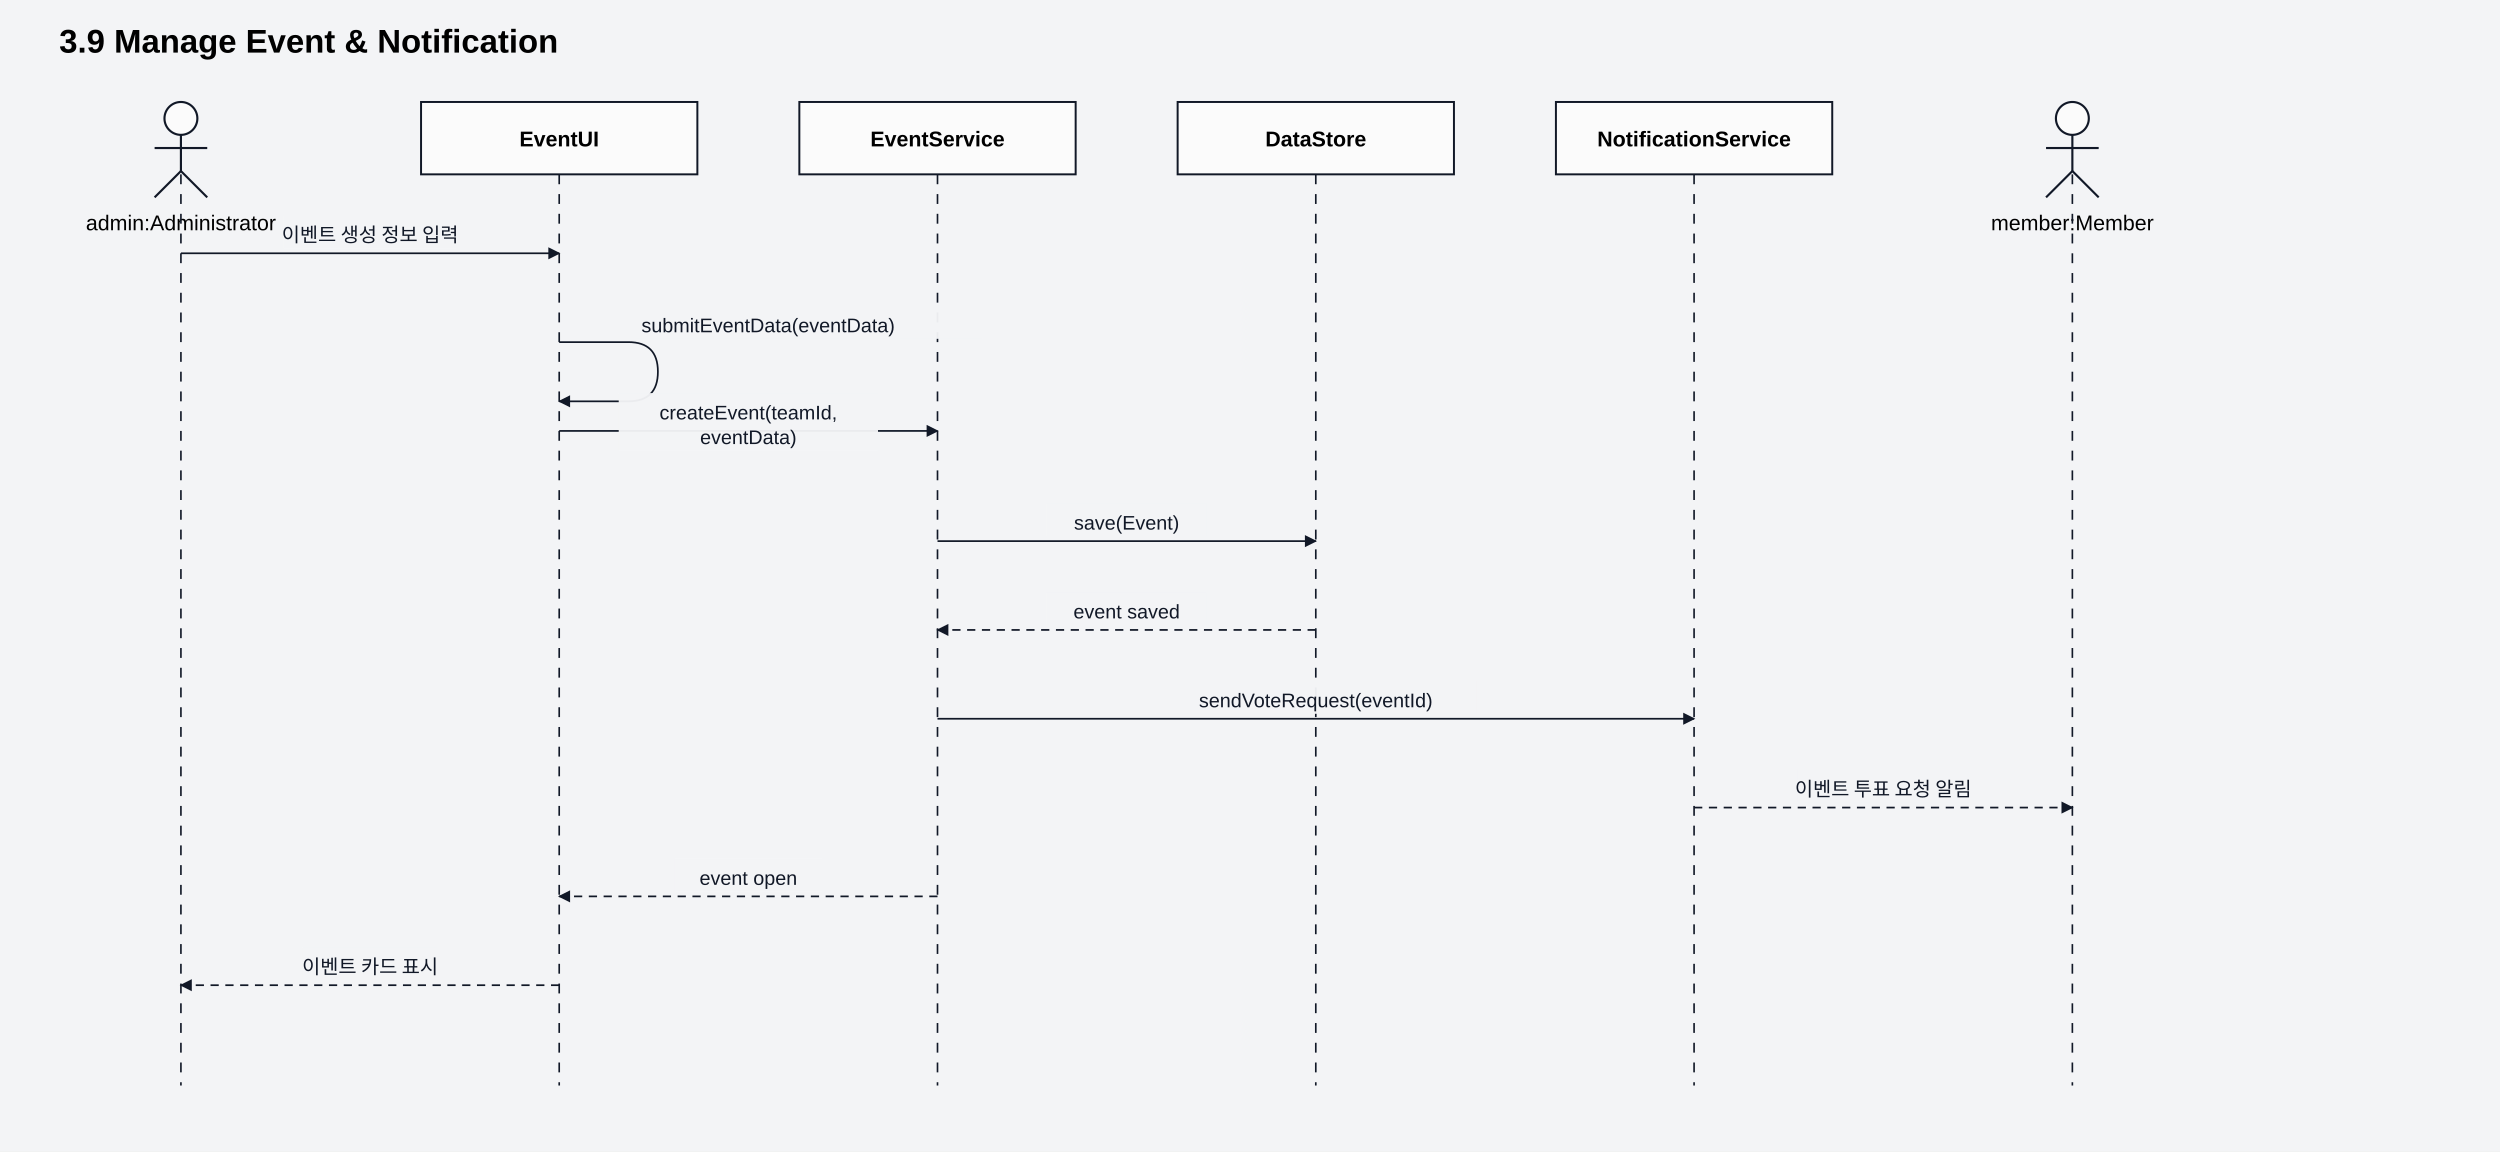
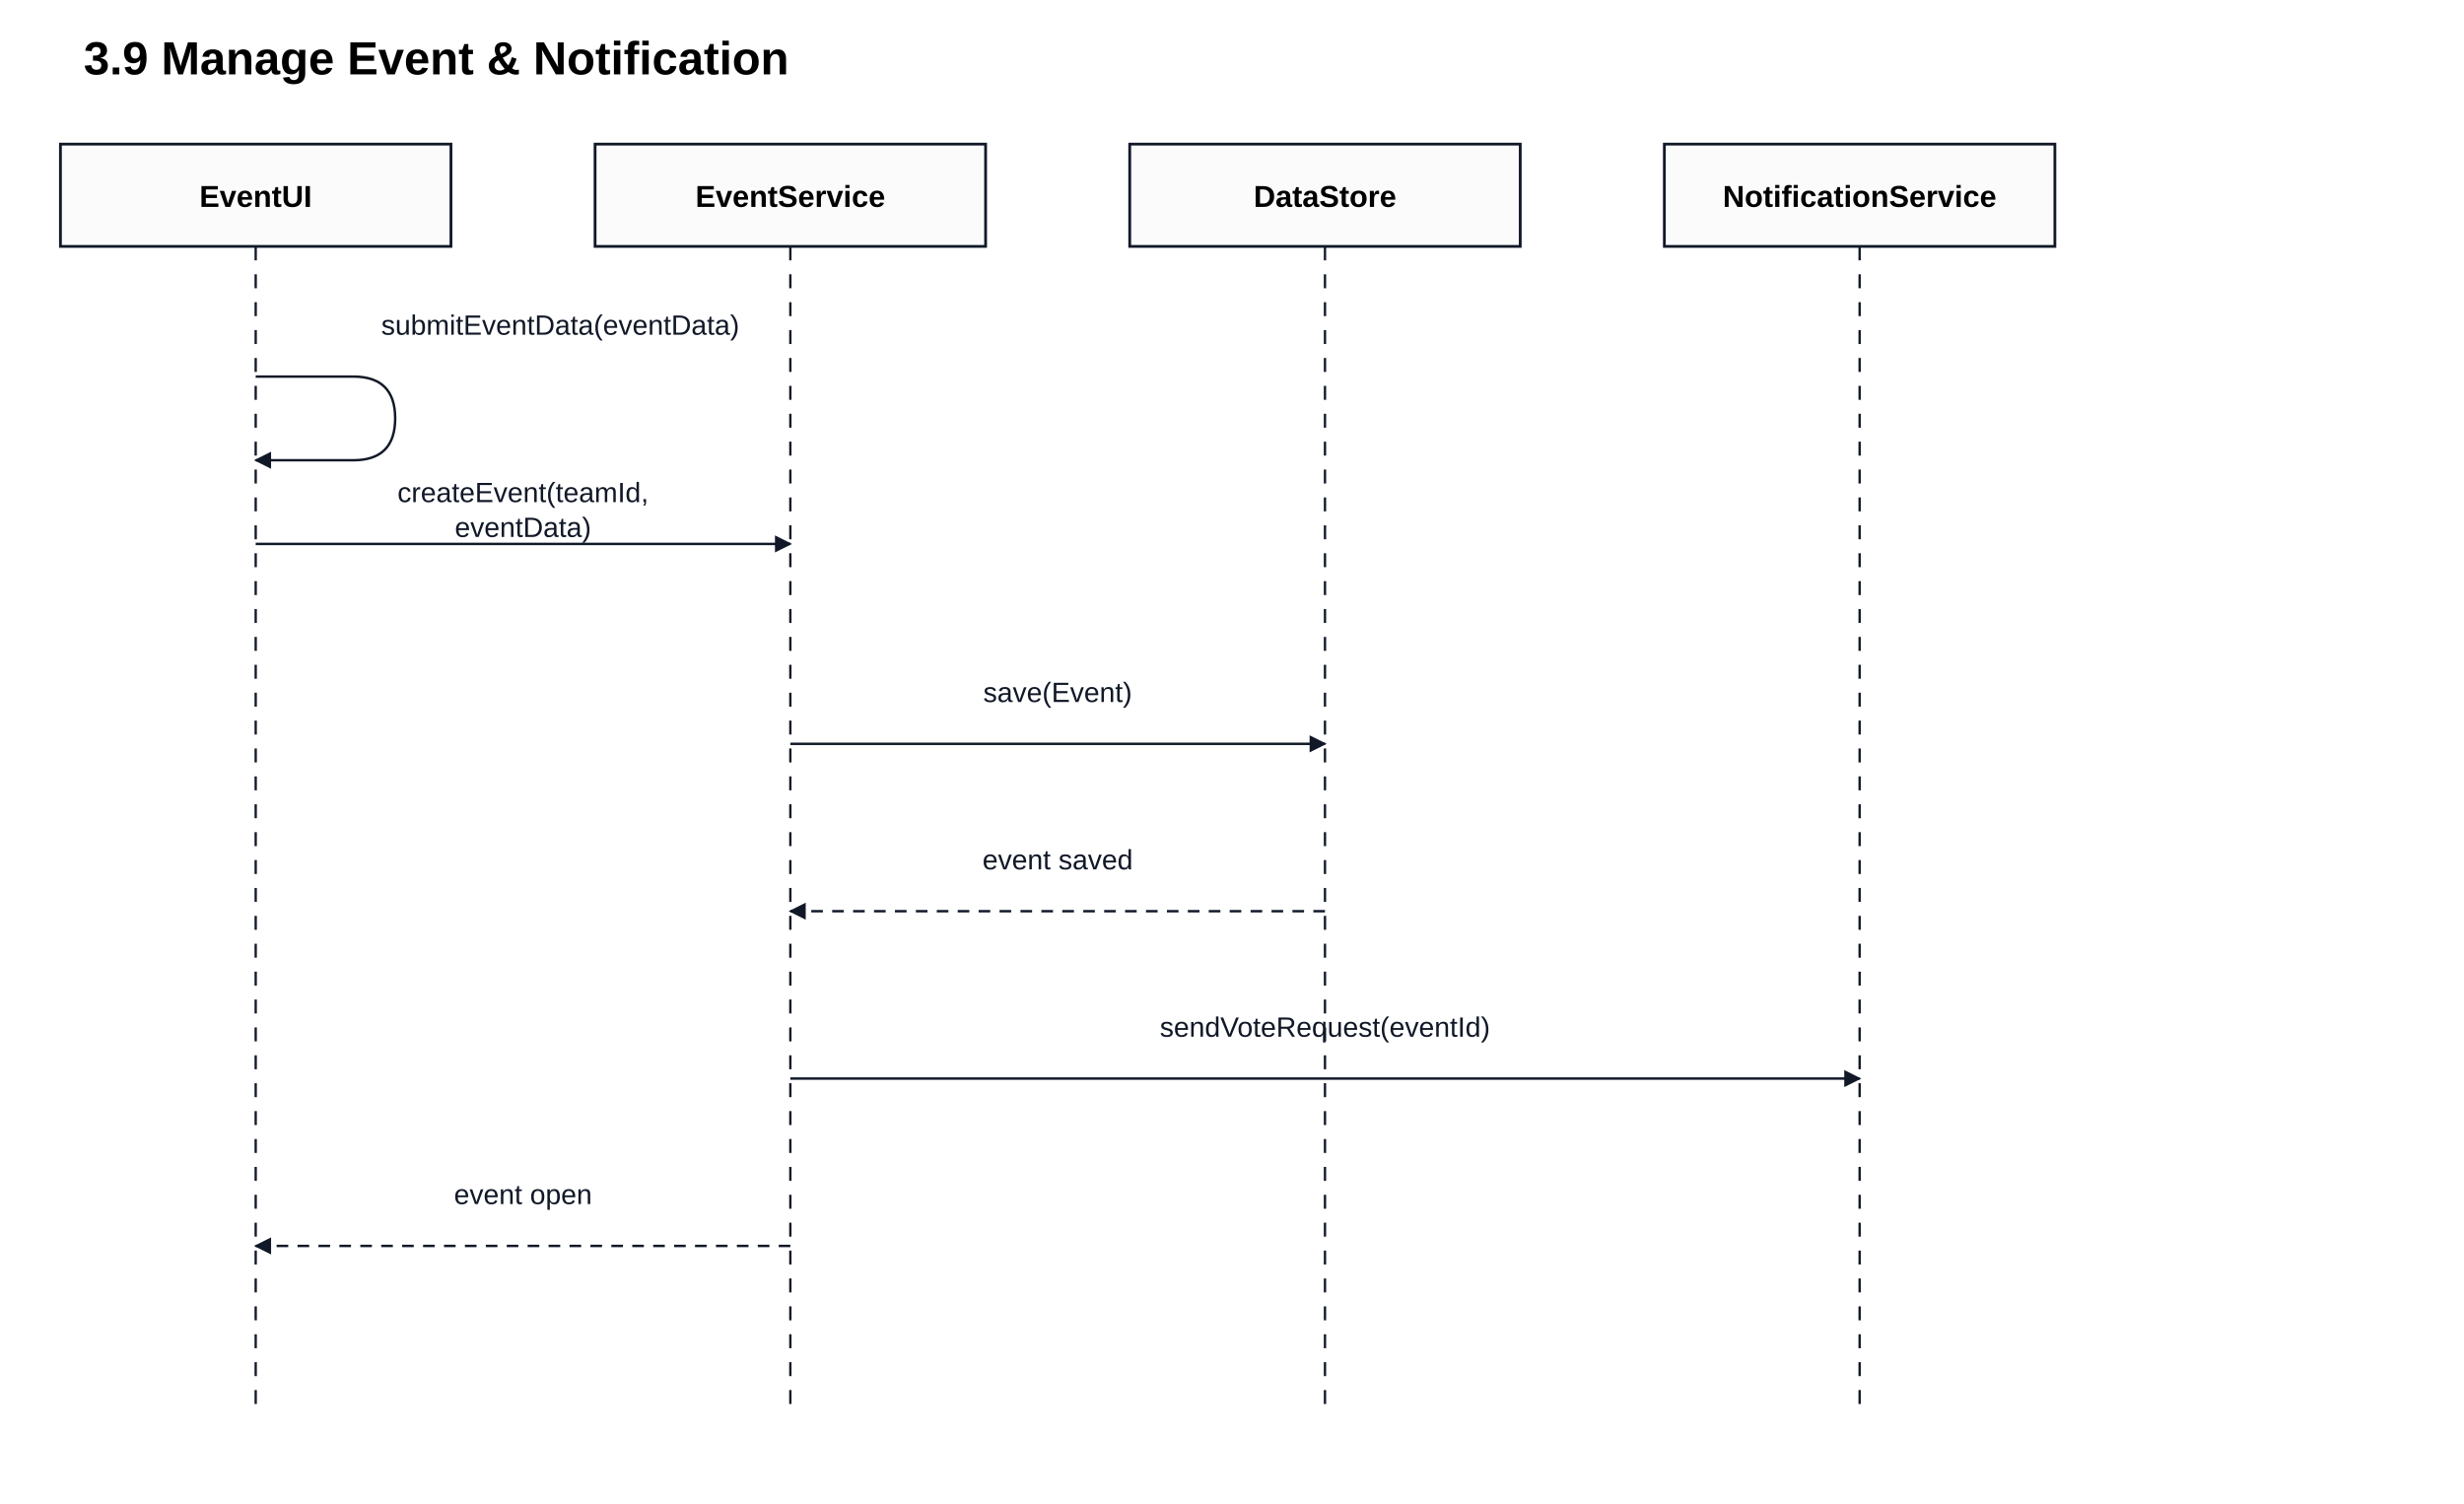
- <svg xmlns="http://www.w3.org/2000/svg" width="1520" height="700" viewBox="0 0 1520 700">
+ <svg xmlns="http://www.w3.org/2000/svg" width="1060" height="647" viewBox="0 0 1060 647">
  <defs>
    <marker id="arrow" viewBox="0 0 10 10" refX="9" refY="5" markerWidth="7" markerHeight="7" orient="auto">
      <path d="M0 0 L10 5 L0 10 z" fill="#111827" />
    </marker>
    <marker id="hollowArrow" viewBox="0 0 10 10" refX="9" refY="5" markerWidth="7" markerHeight="7" orient="auto">
      <path d="M0 0 L10 5 L0 10 z" fill="#fbfbfb" stroke="#111827" />
    </marker>
    <marker id="diamond" viewBox="0 0 16 10" refX="1" refY="5" markerWidth="11" markerHeight="9" orient="auto">
      <path d="M1 5 L8 1 L15 5 L8 9 z" fill="#111827" stroke="#111827" />
    </marker>
  </defs>
-   <rect width="100%" height="100%" fill="#f3f4f6" />
+   <rect width="100%" height="100%" fill="#ffffff" />
  <text x="36" y="32" font-family="Arial, sans-serif" font-size="20" font-weight="700">3.9 Manage Event &amp; Notification</text>
-   <circle cx="110" cy="72" r="10" fill="#fbfbfb" stroke="#111827" stroke-width="1.3" />
-   <line x1="110" y1="82" x2="110" y2="104" stroke="#111827" stroke-width="1.3" />
-   <line x1="94" y1="90" x2="126" y2="90" stroke="#111827" stroke-width="1.3" />
-   <line x1="110" y1="104" x2="94" y2="120" stroke="#111827" stroke-width="1.3" />
-   <line x1="110" y1="104" x2="126" y2="120" stroke="#111827" stroke-width="1.3" />
-   <text x="110" y="140" text-anchor="middle" font-family="Arial, sans-serif" font-size="13">admin:Administrator</text>
-   <line x1="110" y1="106" x2="110" y2="660" stroke="#111827" stroke-width="1" stroke-dasharray="6 6" />
+   <rect x="26" y="62" width="168" height="44" fill="#fbfbfb" stroke="#111827" stroke-width="1.2" />
+   <text x="110" y="89" text-anchor="middle" font-family="Arial, sans-serif" font-size="13" font-weight="700">EventUI</text>
+   <line x1="110" y1="106" x2="110" y2="607" stroke="#111827" stroke-width="1" stroke-dasharray="6 6" />
  <rect x="256" y="62" width="168" height="44" fill="#fbfbfb" stroke="#111827" stroke-width="1.2" />
-   <text x="340" y="89" text-anchor="middle" font-family="Arial, sans-serif" font-size="13" font-weight="700">EventUI</text>
-   <line x1="340" y1="106" x2="340" y2="660" stroke="#111827" stroke-width="1" stroke-dasharray="6 6" />
+   <text x="340" y="89" text-anchor="middle" font-family="Arial, sans-serif" font-size="13" font-weight="700">EventService</text>
+   <line x1="340" y1="106" x2="340" y2="607" stroke="#111827" stroke-width="1" stroke-dasharray="6 6" />
  <rect x="486" y="62" width="168" height="44" fill="#fbfbfb" stroke="#111827" stroke-width="1.2" />
-   <text x="570" y="89" text-anchor="middle" font-family="Arial, sans-serif" font-size="13" font-weight="700">EventService</text>
-   <line x1="570" y1="106" x2="570" y2="660" stroke="#111827" stroke-width="1" stroke-dasharray="6 6" />
+   <text x="570" y="89" text-anchor="middle" font-family="Arial, sans-serif" font-size="13" font-weight="700">DataStore</text>
+   <line x1="570" y1="106" x2="570" y2="607" stroke="#111827" stroke-width="1" stroke-dasharray="6 6" />
  <rect x="716" y="62" width="168" height="44" fill="#fbfbfb" stroke="#111827" stroke-width="1.2" />
-   <text x="800" y="89" text-anchor="middle" font-family="Arial, sans-serif" font-size="13" font-weight="700">DataStore</text>
-   <line x1="800" y1="106" x2="800" y2="660" stroke="#111827" stroke-width="1" stroke-dasharray="6 6" />
-   <rect x="946" y="62" width="168" height="44" fill="#fbfbfb" stroke="#111827" stroke-width="1.2" />
-   <text x="1030" y="89" text-anchor="middle" font-family="Arial, sans-serif" font-size="13" font-weight="700">NotificationService</text>
-   <line x1="1030" y1="106" x2="1030" y2="660" stroke="#111827" stroke-width="1" stroke-dasharray="6 6" />
-   <circle cx="1260" cy="72" r="10" fill="#fbfbfb" stroke="#111827" stroke-width="1.3" />
-   <line x1="1260" y1="82" x2="1260" y2="104" stroke="#111827" stroke-width="1.3" />
-   <line x1="1244" y1="90" x2="1276" y2="90" stroke="#111827" stroke-width="1.3" />
-   <line x1="1260" y1="104" x2="1244" y2="120" stroke="#111827" stroke-width="1.3" />
-   <line x1="1260" y1="104" x2="1276" y2="120" stroke="#111827" stroke-width="1.3" />
-   <text x="1260" y="140" text-anchor="middle" font-family="Arial, sans-serif" font-size="13">member:Member</text>
-   <line x1="1260" y1="106" x2="1260" y2="660" stroke="#111827" stroke-width="1" stroke-dasharray="6 6" />
-   <line x1="110" y1="154" x2="340" y2="154" stroke="#111827" stroke-width="1.05" marker-end="url(#arrow)" />
-   <rect x="172.64" y="131" width="104.72" height="20" fill="#f3f4f6" opacity="0.96" />
-   <text x="225" y="147" text-anchor="middle" font-family="Arial, sans-serif" font-size="12" font-weight="400" fill="#111827">이벤트 생성 정보 입력</text>
-   <path d="M340 208 h42 q18 0 18 18 q0 18 -18 18 h-42" fill="none" stroke="#111827" stroke-width="1.05" marker-end="url(#arrow)" />
-   <rect x="387" y="186" width="210.56" height="20" fill="#f3f4f6" opacity="0.96" />
-   <text x="390" y="202" text-anchor="start" font-family="Arial, sans-serif" font-size="12" font-weight="400" fill="#111827">submitEventData(eventData)</text>
-   <line x1="340" y1="262" x2="570" y2="262" stroke="#111827" stroke-width="1.05" marker-end="url(#arrow)" />
-   <rect x="376.18" y="239" width="157.64" height="35" fill="#f3f4f6" opacity="0.96" />
-   <text x="455" y="255" text-anchor="middle" font-family="Arial, sans-serif" font-size="12" font-weight="400" fill="#111827">createEvent(teamId,</text>
-   <text x="455" y="270" text-anchor="middle" font-family="Arial, sans-serif" font-size="12" font-weight="400" fill="#111827">eventData)</text>
-   <line x1="570" y1="329" x2="800" y2="329" stroke="#111827" stroke-width="1.05" marker-end="url(#arrow)" />
-   <rect x="636.42" y="306" width="97.16" height="20" fill="#f3f4f6" opacity="0.96" />
-   <text x="685" y="322" text-anchor="middle" font-family="Arial, sans-serif" font-size="12" font-weight="400" fill="#111827">save(Event)</text>
-   <line x1="800" y1="383" x2="570" y2="383" stroke="#111827" stroke-width="1.05" marker-end="url(#arrow)" stroke-dasharray="5 4" />
-   <rect x="636.42" y="360" width="97.16" height="20" fill="#f3f4f6" opacity="0.96" />
-   <text x="685" y="376" text-anchor="middle" font-family="Arial, sans-serif" font-size="12" font-weight="400" fill="#111827">event saved</text>
-   <line x1="570" y1="437" x2="1030" y2="437" stroke="#111827" stroke-width="1.05" marker-end="url(#arrow)" />
-   <rect x="702.28" y="414" width="195.44" height="20" fill="#f3f4f6" opacity="0.96" />
-   <text x="800" y="430" text-anchor="middle" font-family="Arial, sans-serif" font-size="12" font-weight="400" fill="#111827">sendVoteRequest(eventId)</text>
-   <line x1="1030" y1="491" x2="1260" y2="491" stroke="#111827" stroke-width="1.05" marker-end="url(#arrow)" stroke-dasharray="5 4" />
-   <rect x="1092.64" y="468" width="104.72" height="20" fill="#f3f4f6" opacity="0.96" />
-   <text x="1145" y="484" text-anchor="middle" font-family="Arial, sans-serif" font-size="12" font-weight="400" fill="#111827">이벤트 투표 요청 알림</text>
-   <line x1="570" y1="545" x2="340" y2="545" stroke="#111827" stroke-width="1.05" marker-end="url(#arrow)" stroke-dasharray="5 4" />
-   <rect x="410.2" y="522" width="89.6" height="20" fill="#f3f4f6" opacity="0.96" />
-   <text x="455" y="538" text-anchor="middle" font-family="Arial, sans-serif" font-size="12" font-weight="400" fill="#111827">event open</text>
-   <line x1="340" y1="599" x2="110" y2="599" stroke="#111827" stroke-width="1.05" marker-end="url(#arrow)" stroke-dasharray="5 4" />
-   <rect x="183.98" y="576" width="82.04" height="20" fill="#f3f4f6" opacity="0.96" />
-   <text x="225" y="592" text-anchor="middle" font-family="Arial, sans-serif" font-size="12" font-weight="400" fill="#111827">이벤트 카드 표시</text>
+   <text x="800" y="89" text-anchor="middle" font-family="Arial, sans-serif" font-size="13" font-weight="700">NotificationService</text>
+   <line x1="800" y1="106" x2="800" y2="607" stroke="#111827" stroke-width="1" stroke-dasharray="6 6" />
+   <path d="M110 162 h42 q18 0 18 18 q0 18 -18 18 h-42" fill="none" stroke="#111827" stroke-width="1.05" marker-end="url(#arrow)" />
+   <text x="164" y="144" text-anchor="start" font-family="Arial, sans-serif" font-size="12" font-weight="400" fill="#111827">submitEventData(eventData)</text>
+   <line x1="110" y1="234" x2="340" y2="234" stroke="#111827" stroke-width="1.05" marker-end="url(#arrow)" />
+   <text x="225" y="216" text-anchor="middle" font-family="Arial, sans-serif" font-size="12" font-weight="400" fill="#111827">createEvent(teamId,</text>
+   <text x="225" y="231" text-anchor="middle" font-family="Arial, sans-serif" font-size="12" font-weight="400" fill="#111827">eventData)</text>
+   <line x1="340" y1="320" x2="570" y2="320" stroke="#111827" stroke-width="1.05" marker-end="url(#arrow)" />
+   <text x="455" y="302" text-anchor="middle" font-family="Arial, sans-serif" font-size="12" font-weight="400" fill="#111827">save(Event)</text>
+   <line x1="570" y1="392" x2="340" y2="392" stroke="#111827" stroke-width="1.05" marker-end="url(#arrow)" stroke-dasharray="5 4" />
+   <text x="455" y="374" text-anchor="middle" font-family="Arial, sans-serif" font-size="12" font-weight="400" fill="#111827">event saved</text>
+   <line x1="340" y1="464" x2="800" y2="464" stroke="#111827" stroke-width="1.05" marker-end="url(#arrow)" />
+   <text x="570" y="446" text-anchor="middle" font-family="Arial, sans-serif" font-size="12" font-weight="400" fill="#111827">sendVoteRequest(eventId)</text>
+   <line x1="340" y1="536" x2="110" y2="536" stroke="#111827" stroke-width="1.05" marker-end="url(#arrow)" stroke-dasharray="5 4" />
+   <text x="225" y="518" text-anchor="middle" font-family="Arial, sans-serif" font-size="12" font-weight="400" fill="#111827">event open</text>
</svg>
